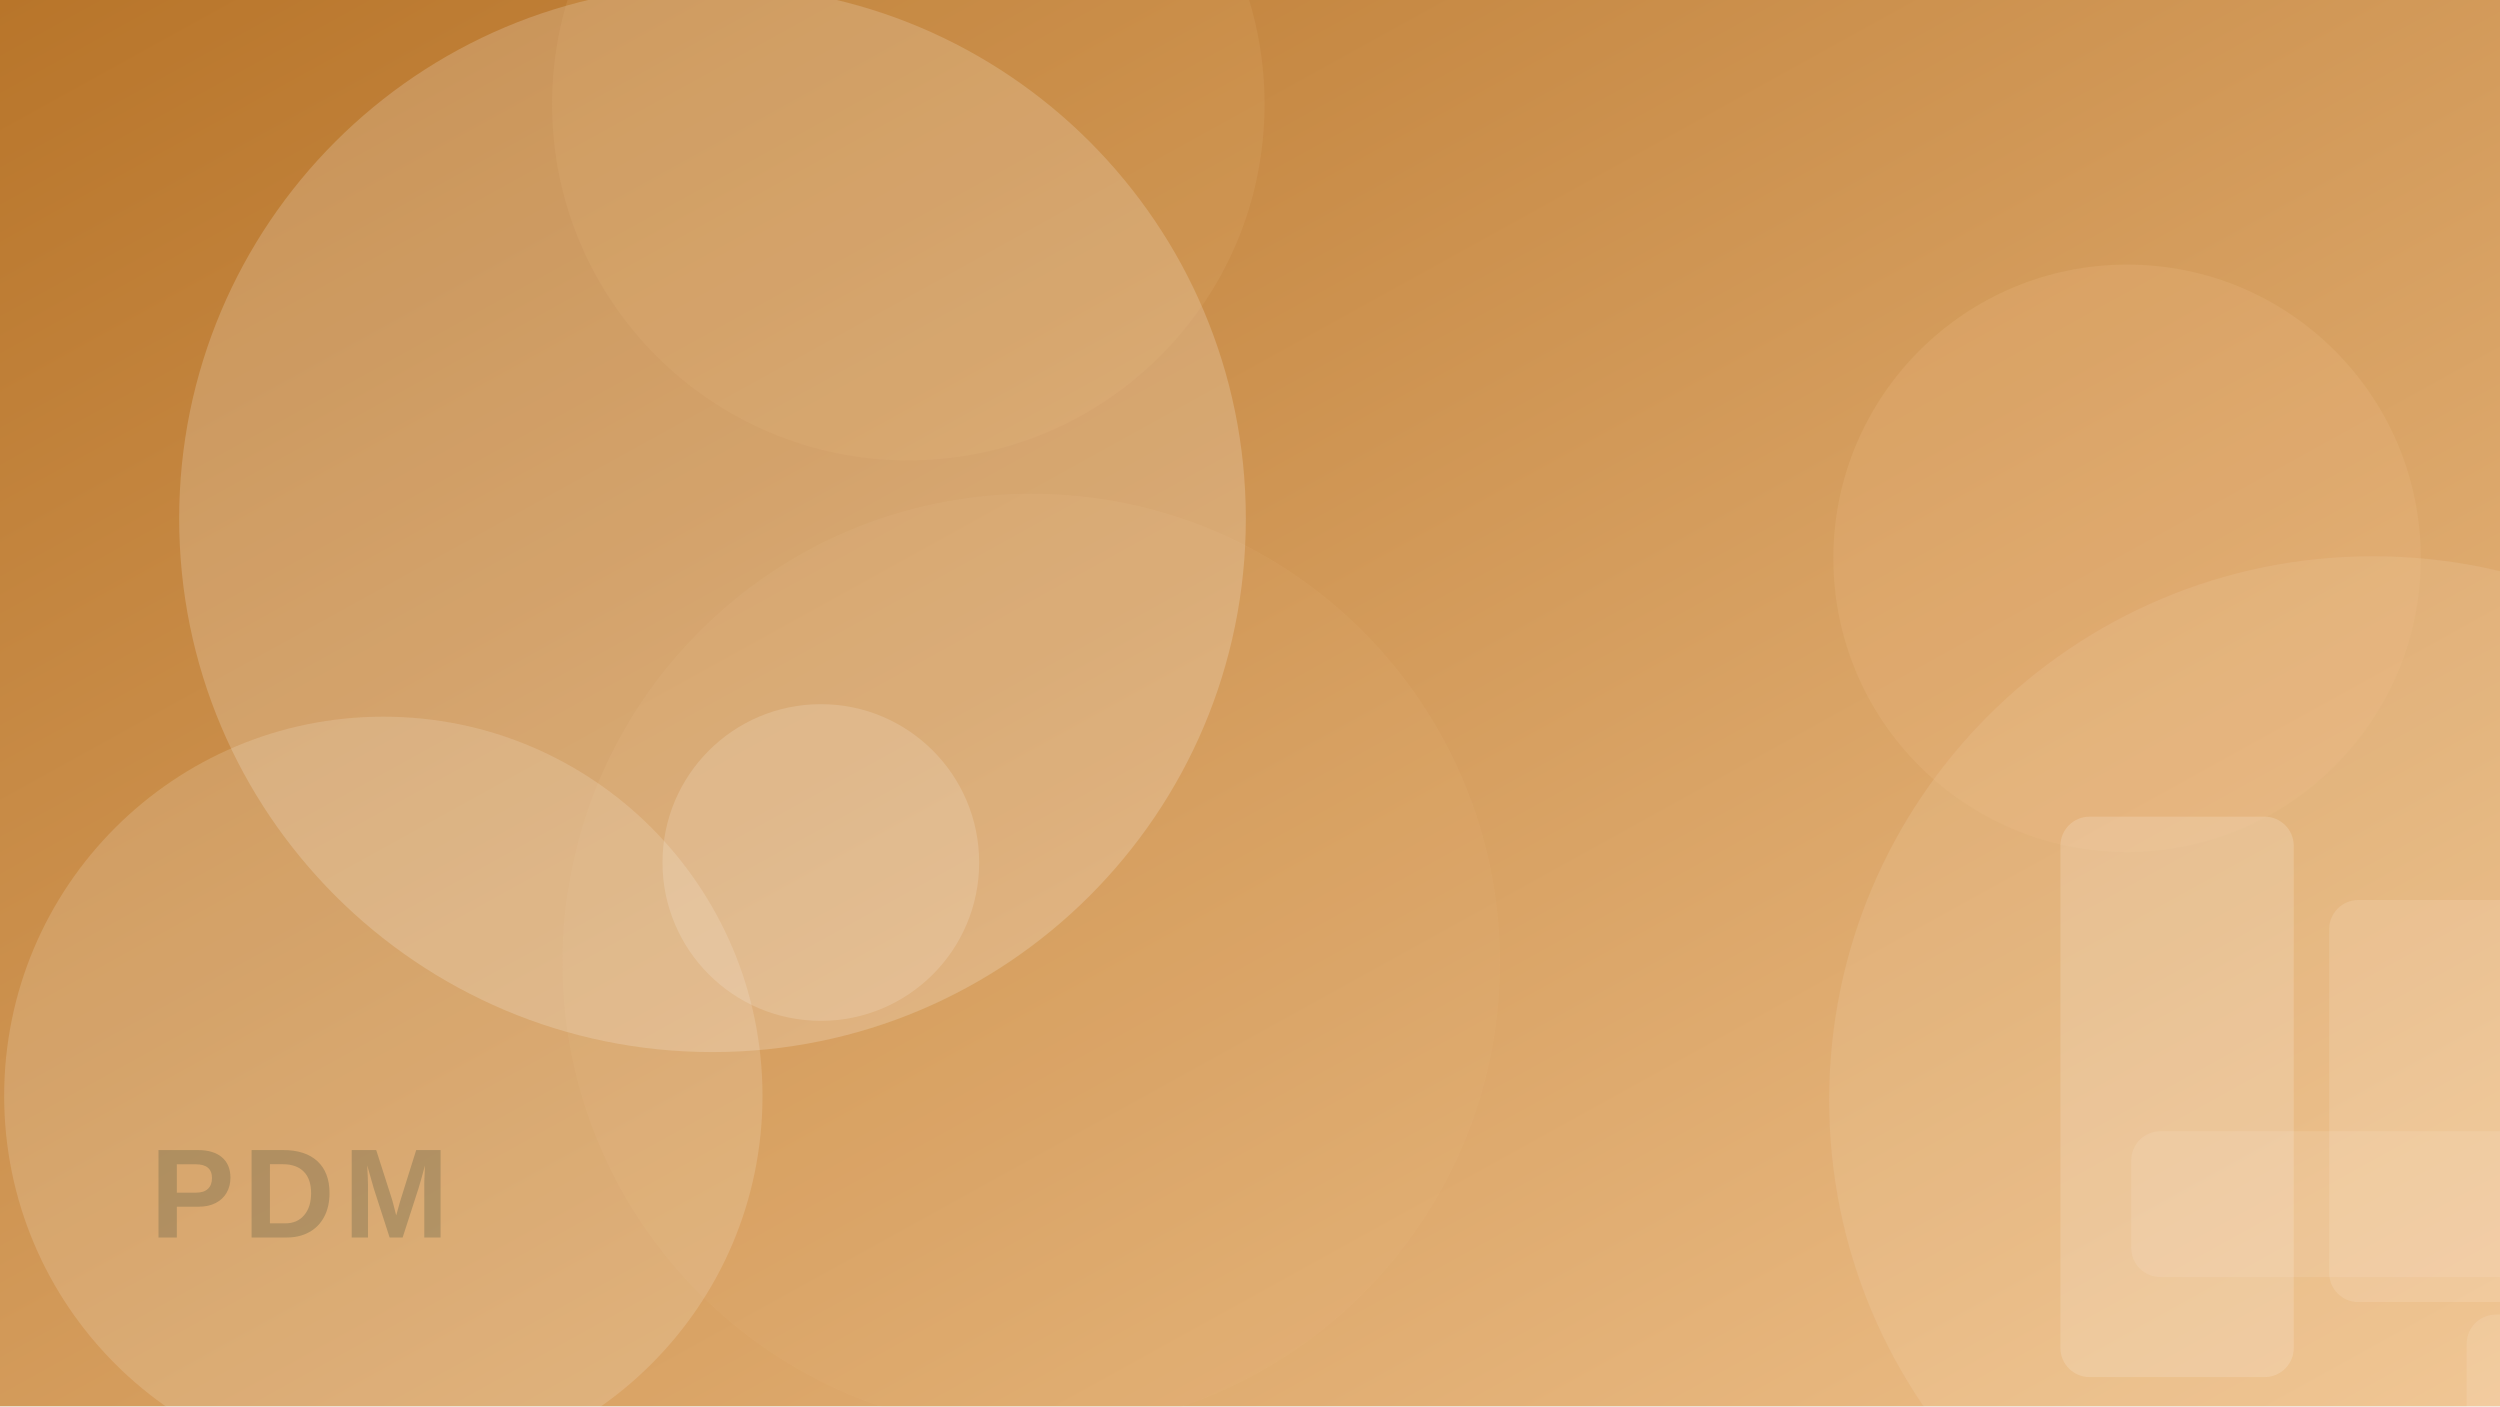
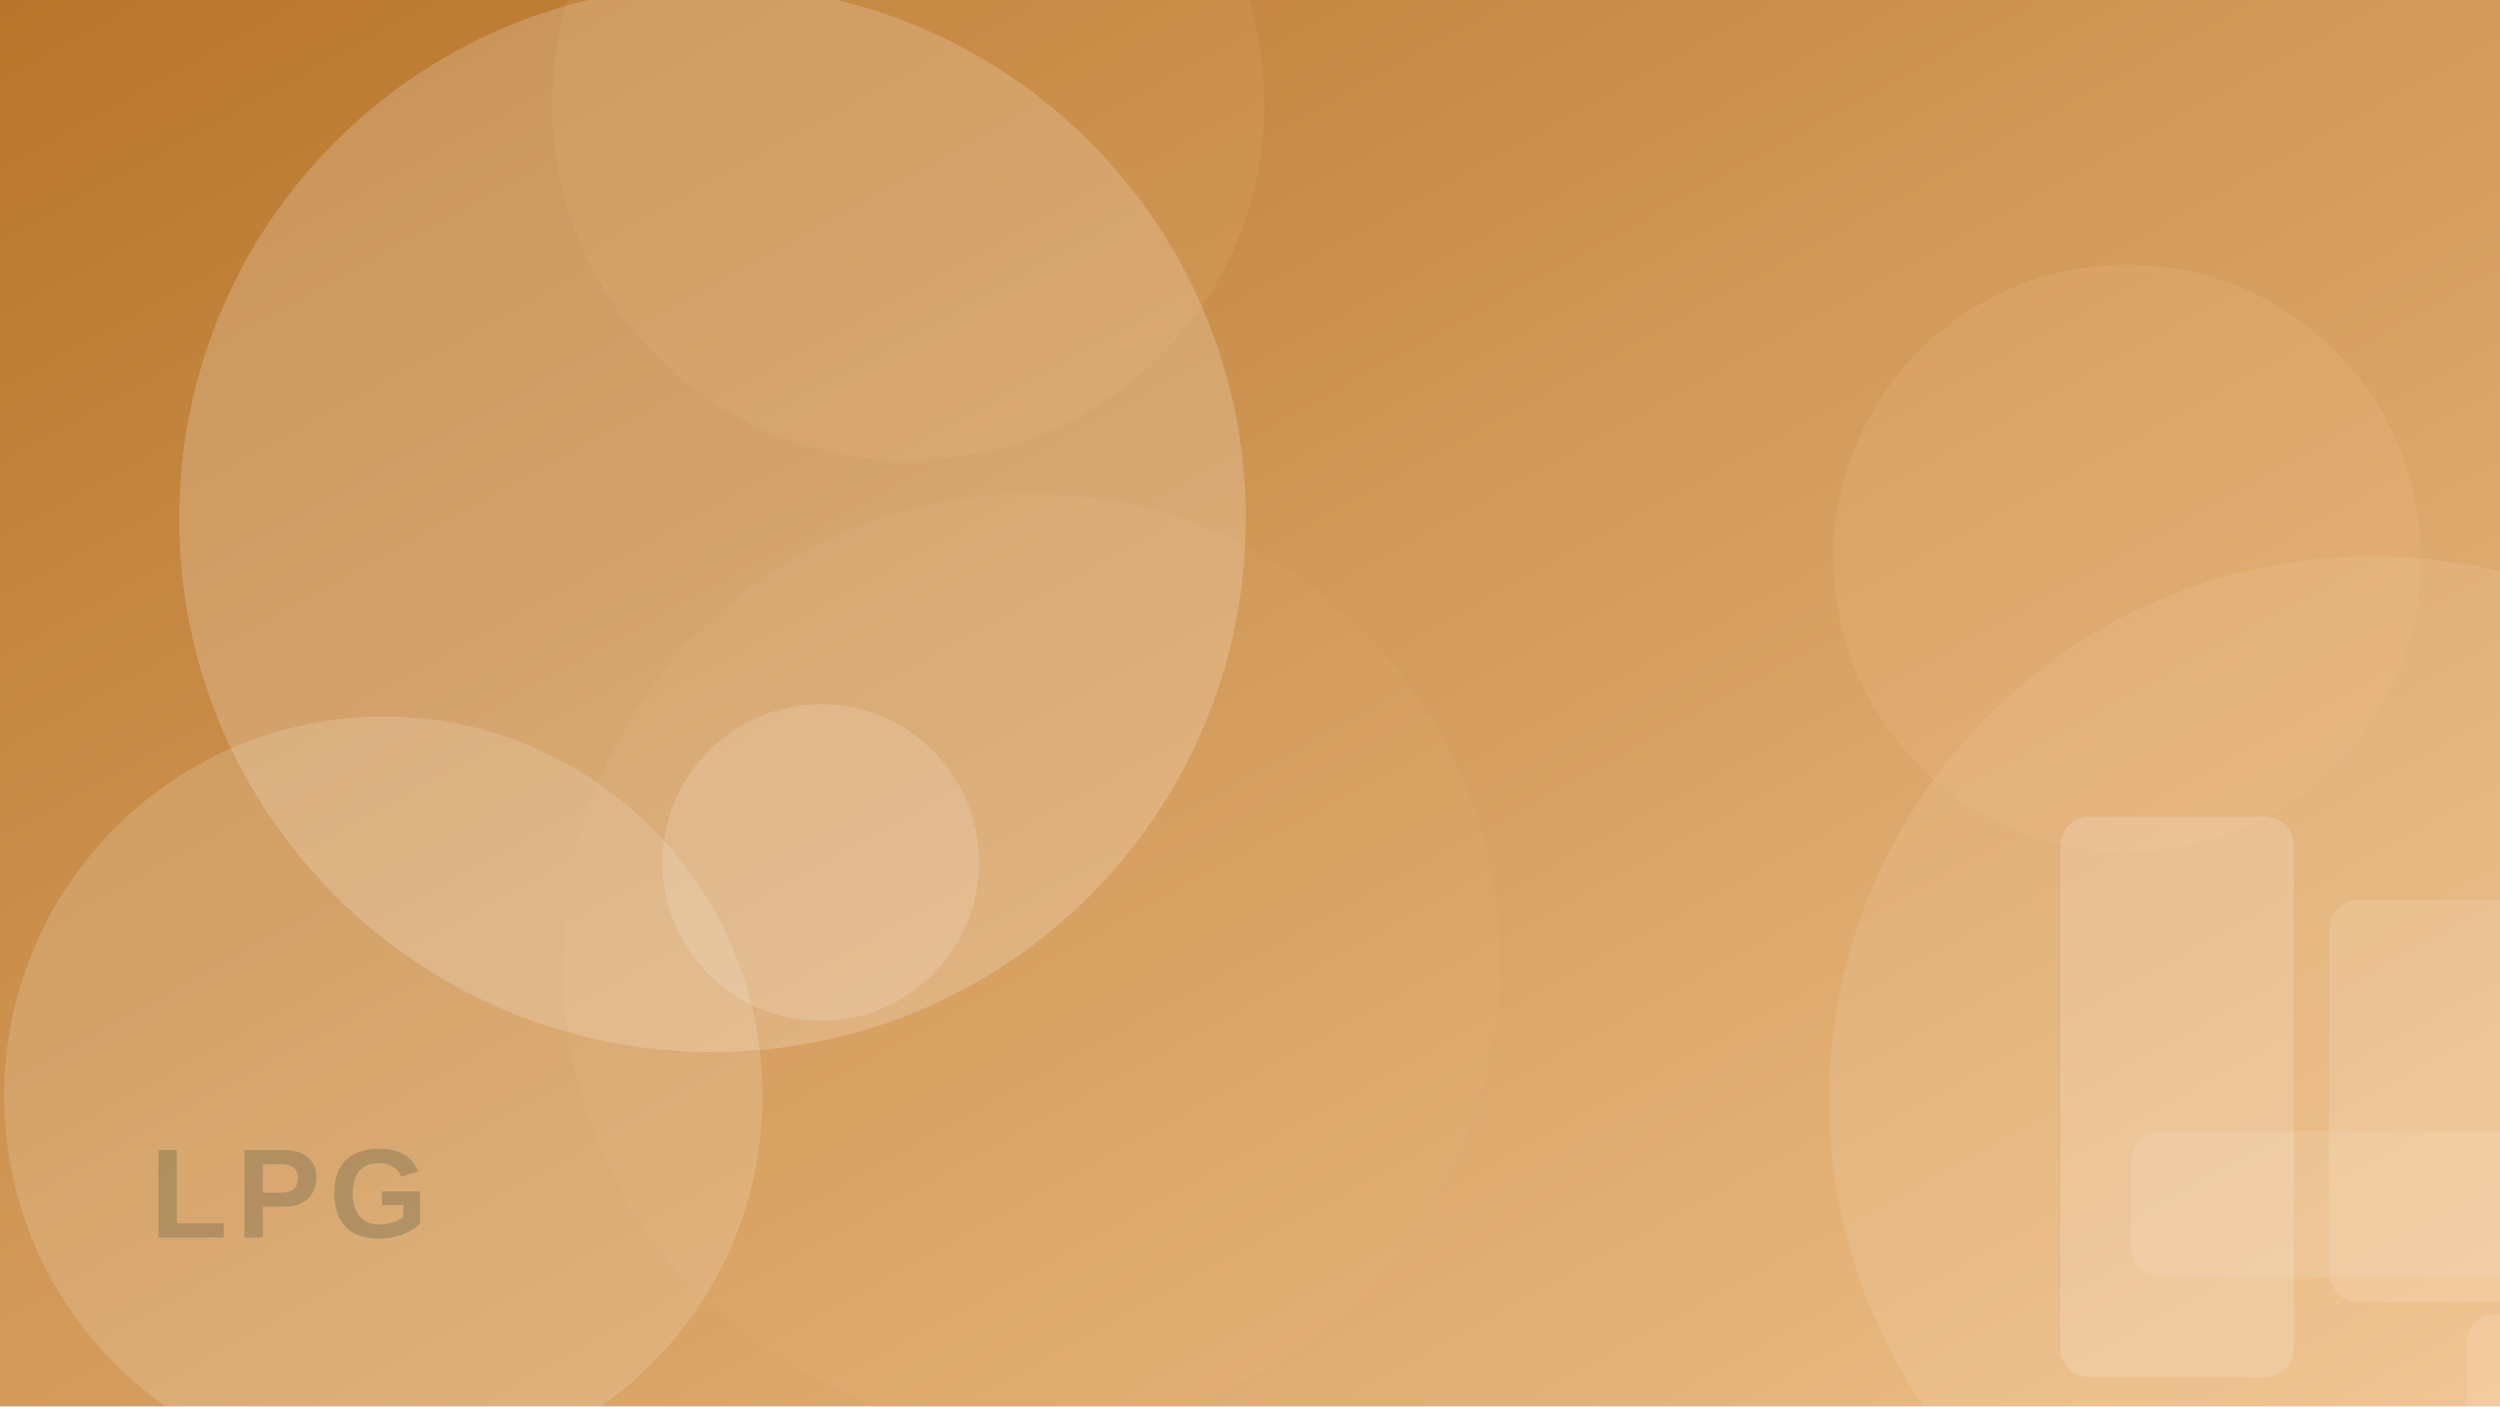
- <svg xmlns="http://www.w3.org/2000/svg" viewBox="0 0 1200 675" width="1200" height="675" role="img" aria-label="Pelatihan Digital Marketing untuk 25 Pelaku UMKM Sanggrahan">
+ <svg xmlns="http://www.w3.org/2000/svg" viewBox="0 0 1200 675" width="1200" height="675" role="img" aria-label="Lampu Penerangan Gang RW 02 Diganti Serentak">
  <defs>
    <linearGradient id="g" x1="0" y1="0" x2="1" y2="1">
      <stop offset="0%" stop-color="#b8752a" />
      <stop offset="100%" stop-color="#eec08a" />
    </linearGradient>
  </defs>
  <rect width="1200" height="675" fill="url(#g)" />
  <circle cx="495" cy="462" r="225" fill="#eec08a" opacity="0.09" />
  <circle cx="1139" cy="528" r="261" fill="#fcf2e6" opacity="0.11" />
  <circle cx="342" cy="249" r="256" fill="#ffffff" opacity="0.19" />
  <circle cx="1021" cy="268" r="141" fill="#eec08a" opacity="0.20" />
  <circle cx="184" cy="526" r="182" fill="#fcf2e6" opacity="0.17" />
  <circle cx="394" cy="414" r="76" fill="#ffffff" opacity="0.15" />
  <circle cx="436" cy="50" r="171" fill="#eec08a" opacity="0.12" />
  <rect x="1184" y="631" width="205" height="116" rx="14" fill="#fcf2e6" opacity="0.13" />
  <rect x="1118" y="432" width="224" height="193" rx="14" fill="#fcf2e6" opacity="0.15" />
  <rect x="989" y="392" width="112" height="269" rx="14" fill="#fcf2e6" opacity="0.20" />
  <rect x="1023" y="543" width="278" height="70" rx="14" fill="#fcf2e6" opacity="0.12" />
-   <text x="72" y="594" font-family="Segoe UI, Arial, sans-serif" font-size="61" font-weight="700" letter-spacing="4" fill="#0f2e26" opacity="0.20">PDM</text>
+   <text x="72" y="594" font-family="Segoe UI, Arial, sans-serif" font-size="61" font-weight="700" letter-spacing="4" fill="#0f2e26" opacity="0.20">LPG</text>
</svg>
